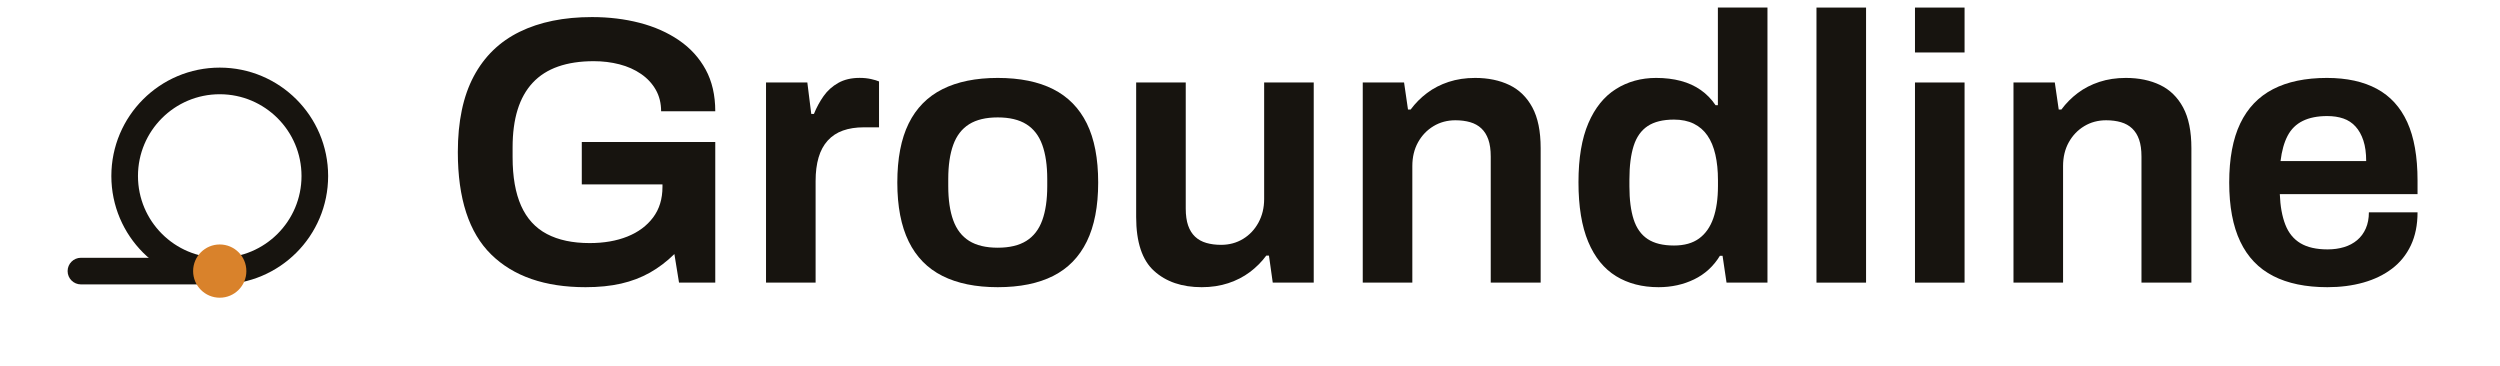
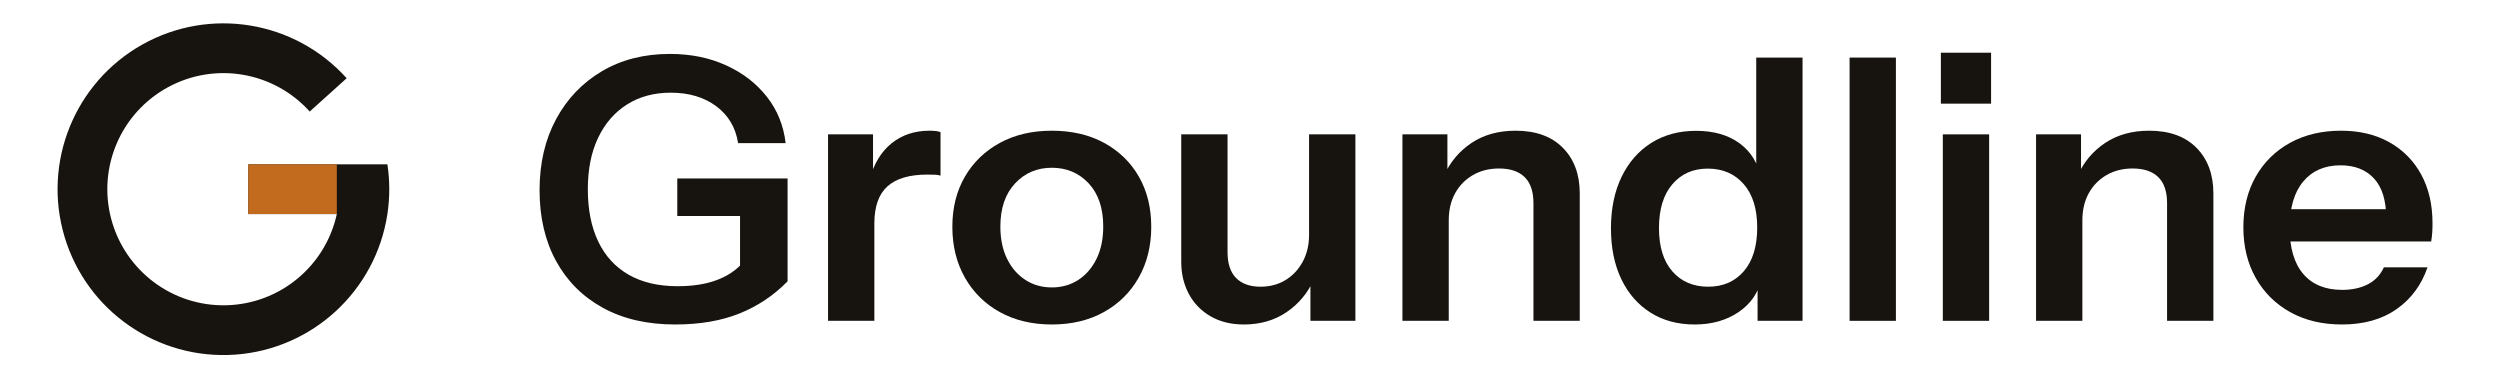
- <svg xmlns="http://www.w3.org/2000/svg" viewBox="0 0 591.6 86.4">
-   <g transform="scale(1.0)">
-     <rect x="16.00" y="61.00" width="36.00" height="6.30" rx="3.15" fill="#17140F" />
-     <circle cx="52.00" cy="41.65" r="22.50" fill="none" stroke="#17140F" stroke-width="6.30" />
-     <circle cx="52.0" cy="64.15" r="6.30" fill="#D9822B" />
+ <svg xmlns="http://www.w3.org/2000/svg" viewBox="0 0 607.8 92.0">
+   <g transform="translate(3.920,-4.400) scale(1.008)">
+     <path d="M 79.726,23.235 A 40,40 0 1 0 89.547,56.000 A 40,40 0 0 0 89.547,44.000 L 56.000,44.000 L 56.000,56.000 L 77.350,56.000 A 28,28 0 1 1 70.808,31.264 Z" fill="#17140F" />
+     <rect x="56" y="44.0" width="21.350" height="12" fill="#C26A1E" />
  </g>
-   <g transform="translate(103.65,66.88) scale(0.09,-0.09)" fill="#17140F">
-     <path transform="translate(0,0)" d="M388 -12Q227.587 -12 139.859 73.989Q52.13 159.978 52.13 343.109Q52.13 463.783 93.902 542.337Q135.674 620.891 214.772 659.554Q293.87 698.217 404.848 698.217Q471.5 698.217 530.098 683.054Q588.696 667.891 633.631 637.174Q678.566 606.456 703.783 560.13Q729 513.804 729 450.587H586.63Q586.63 482.391 572.565 507.076Q558.5 531.761 533.815 548.717Q509.13 565.674 477.163 573.956Q445.196 582.239 409.391 582.239Q356.131 582.239 315.881 568.174Q275.631 554.108 249.001 525.532Q222.37 496.956 209.251 454.587Q196.131 412.217 196.131 355.5V329.826Q196.131 252.196 218.533 201.989Q240.935 151.783 286.24 127.881Q331.544 103.979 398.696 103.979Q455.087 103.979 497.956 121.163Q540.826 138.348 565.511 171.272Q590.195 204.196 590.195 251.587V258.261H378.044V369.739H729V0H633.718L621.522 75.13Q591.413 45.565 557.087 26.228Q522.761 6.891 481.435 -2.554Q440.109 -12 388 -12Z" />
-     <path transform="translate(798,0)" d="M64.456 0V526.217H173.087L183.414 443.544H190.414Q200.74 469.087 215.892 490.533Q231.044 511.978 254.479 525.152Q277.914 538.326 310.588 538.326Q327.022 538.326 340.794 535.217Q354.566 532.109 361.566 529V408.347H321.631Q290.522 408.347 266.685 399.847Q242.848 391.347 226.674 373.51Q210.501 355.674 202.664 329.054Q194.827 302.434 194.827 267.087V0Z" />
-     <path transform="translate(1169,0)" d="M302.696 -12Q216.261 -12 157.337 17.609Q98.413 47.217 68.544 108.272Q38.674 169.326 38.674 263.109Q38.674 357.891 68.544 418.446Q98.413 479 157.337 508.609Q216.261 538.217 302.696 538.217Q390.022 538.217 448.555 508.609Q507.087 479 536.957 418.446Q566.827 357.891 566.827 263.109Q566.827 169.326 536.957 108.272Q507.087 47.217 448.555 17.609Q390.022 -12 302.696 -12ZM302.696 91.805Q349.283 91.805 377.967 109.761Q406.652 127.718 419.772 163.859Q432.891 200 432.891 253.717V272.391Q432.891 326.109 419.772 362.304Q406.652 398.5 377.967 416.456Q349.283 434.413 302.696 434.413Q256.109 434.413 227.479 416.456Q198.848 398.5 185.729 362.304Q172.609 326.109 172.609 272.391V253.717Q172.609 200 185.729 163.859Q198.848 127.718 227.479 109.761Q256.109 91.805 302.696 91.805Z" />
-     <path transform="translate(1775,0)" d="M233.087 -12Q155.13 -12 107.902 30.641Q60.674 73.283 60.674 172.631V526.217H191.044V194.848Q191.044 168.152 197.327 150.142Q203.609 132.131 215.62 120.794Q227.631 109.457 245.087 104.402Q262.544 99.348 283.892 99.348Q316.022 99.348 341.652 114.859Q367.283 130.37 382.239 157.837Q397.196 185.304 397.196 219.783V526.217H527.566V0H419.826L409.826 71.087H402.826Q384.718 46.544 359.674 27.772Q334.631 9 302.75 -1.5Q270.87 -12 233.087 -12Z" />
-     <path transform="translate(2367,0)" d="M64.456 0V526.217H173.087L183.414 455.13H190.414Q208.74 479.891 233.62 498.609Q258.501 517.326 290.272 527.772Q322.044 538.217 359.827 538.217Q411.24 538.217 449.957 519.62Q488.675 501.022 510.457 460.587Q532.24 420.152 532.24 353.587V0H400.978V331.369Q400.978 358.174 394.696 376.13Q388.413 394.087 376.402 405.424Q364.391 416.761 346.989 421.815Q329.587 426.869 308.131 426.869Q276 426.869 250.37 411.358Q224.74 395.848 209.783 368.88Q194.827 341.913 194.827 306.435V0Z" />
-     <path transform="translate(2960,0)" d="M249.196 -12Q184.544 -12 137.217 17.163Q89.891 46.326 64.283 107.38Q38.674 168.435 38.674 264.109Q38.674 358.783 64.728 419.337Q90.783 479.891 137.217 509.054Q183.652 538.217 242.957 538.217Q278.087 538.217 307.707 530.38Q337.326 522.544 360.272 506.37Q383.217 490.196 399.109 466.522H405.217V723.217H535.588V0H427.957L417.522 70.544H410.522Q385.196 29.109 342.75 8.554Q300.304 -12 249.196 -12ZM289.805 97.566Q330.609 97.566 355.902 116.131Q381.196 134.696 393.315 169.555Q405.435 204.413 405.435 254.13V269.304Q405.435 306.565 398.652 336.424Q391.87 366.282 377.804 386.685Q363.739 407.087 341.837 417.869Q319.935 428.652 289.805 428.652Q246.326 428.652 220.642 411.641Q194.957 394.63 183.783 359.598Q172.609 324.565 172.609 271.283V253.043Q172.609 200.652 183.783 166.065Q194.957 131.479 220.642 114.522Q246.326 97.566 289.805 97.566Z" />
-     <path transform="translate(3560,0)" d="M64.456 0V723.217H194.827V0Z" />
-     <path transform="translate(3819,0)" d="M64.456 605.152V723.217H194.827V605.152ZM64.456 0V526.217H194.827V0Z" />
-     <path transform="translate(4078,0)" d="M64.456 0V526.217H173.087L183.414 455.13H190.414Q208.74 479.891 233.62 498.609Q258.501 517.326 290.272 527.772Q322.044 538.217 359.827 538.217Q411.24 538.217 449.957 519.62Q488.675 501.022 510.457 460.587Q532.24 420.152 532.24 353.587V0H400.978V331.369Q400.978 358.174 394.696 376.13Q388.413 394.087 376.402 405.424Q364.391 416.761 346.989 421.815Q329.587 426.869 308.131 426.869Q276 426.869 250.37 411.358Q224.74 395.848 209.783 368.88Q194.827 341.913 194.827 306.435V0Z" />
-     <path transform="translate(4671,0)" d="M296.87 -12Q211.674 -12 154.207 17.5Q96.739 47 67.707 108.0Q38.674 169 38.674 263.109Q38.674 357.891 67.652 418.446Q96.631 479 153.772 508.609Q210.913 538.217 295.566 538.217Q373.631 538.217 426.761 509.609Q479.892 481 506.87 421.783Q533.849 362.565 533.849 268.456V232.674H171.718Q173.501 185.087 186.229 152.402Q198.957 119.718 226.022 103.544Q253.087 87.37 297.326 87.37Q320.761 87.37 340.598 93.37Q360.435 99.37 375.055 111.652Q389.674 123.935 397.794 142.391Q405.913 160.848 405.913 184.87H533.849Q533.849 135.196 516.294 98.087Q498.74 60.978 466.751 36.707Q434.762 12.435 391.512 0.217Q348.261 -12 296.87 -12ZM173.609 319.544H398.805Q398.805 351.239 391.468 373.533Q384.131 395.826 370.848 410.445Q357.566 425.065 338.837 431.511Q320.109 437.956 296.435 437.956Q258.087 437.956 232.077 425.174Q206.066 412.391 192.283 386.206Q178.501 360.022 173.609 319.544Z" />
+   <g transform="translate(127.920,78.000) scale(0.08889,-0.08889)" fill="#17140F">
+     <path transform="translate(0.00,0.00)" d="M407.333 -10Q292.666 -10 209.666 35.667Q126.666 81.333 81.666 163.833Q36.666 246.333 36.666 357.333Q36.666 467.667 81.833 551.5Q127 635.333 207.166 682.667Q287.333 730 393 730Q478.667 730 547.167 698.667Q615.667 667.333 658.5 612.667Q701.334 558 709.667 486H579.666Q569.666 549.999 519.833 586.999Q470 623.999 395.333 623.999Q327 623.999 276.001 591.833Q225.001 559.666 196.834 500.666Q168.668 441.667 168.668 360Q168.668 276.334 197.168 216.834Q225.667 157.334 280.5 126.001Q335.334 94.668 414.333 94.668Q474.667 94.668 518.666 110.501Q562.666 126.334 590.333 156.667L715.001 108Q658.001 50 583.167 20Q508.334 -10 407.333 -10ZM584.999 108V317.666L615.999 286.666H413.333V389.334H715.001V108Z" />
+     <path transform="translate(759.00,0.00)" d="M66.666 0V510H189.668V386.667H193.334V0ZM193.334 266 180.334 387Q198.334 452 241.001 486.0Q283.667 520 344.334 520Q365.334 520 374.334 516V396.999Q369.334 398.999 360.334 399.499Q351.334 399.999 338.334 399.999Q265.001 399.999 229.168 367.832Q193.334 335.666 193.334 266Z" />
+     <path transform="translate(1139.00,0.00)" d="M298.667 -10Q217.667 -10 156.333 24Q95 58 60.833 118.5Q26.666 179 26.666 257Q26.666 335.333 61 394.333Q95.333 453.333 156.5 486.667Q217.667 520 298.667 520Q380.667 520 441.834 486.667Q503.001 453.333 536.834 394.333Q570.667 335.333 570.667 257Q570.667 179 536.501 118.5Q502.334 58 441.167 24Q380 -10 298.667 -10ZM298.667 91.334Q339.333 91.334 371 111.834Q402.666 132.334 420.999 169.667Q439.333 207 439.333 258Q439.333 333.333 399.5 375.999Q359.666 418.666 298.667 418.666Q238.001 418.666 198.001 375.666Q158.001 332.666 158.001 258Q158.001 207 176.334 169.667Q194.668 132.334 226.501 111.834Q258.334 91.334 298.667 91.334Z" />
+     <path transform="translate(1731.00,0.00)" d="M232 -10Q179.333 -10 140.666 12.5Q102 35 81.333 73.833Q60.666 112.667 60.666 161.667V510H187.334V188Q187.334 140.667 210.834 117.001Q234.334 93.334 277.334 93.334Q316 93.334 345.667 111.334Q375.333 129.334 392.833 161.501Q410.333 193.667 410.333 235.333L423.333 113Q398.333 57.333 348.666 23.667Q299 -10 232 -10ZM413.999 0V120H410.333V510H537.001V0Z" />
+     <path transform="translate(2330.00,0.00)" d="M66.666 0V510H189.668V390H193.334V0ZM424.999 0V322Q424.999 369.333 401 392.999Q377 416.666 330.667 416.666Q290.667 416.666 259.501 398.666Q228.334 380.666 210.834 348.999Q193.334 317.333 193.334 274.667L180.334 397Q205.668 453.333 255.834 486.667Q306.001 520 376.001 520Q459.334 520 505.501 473.167Q551.667 426.333 551.667 348.333V0Z" />
+     <path transform="translate(2937.00,0.00)" d="M430.999 0V115L440.999 112.667Q428 56.667 378.166 23.333Q328.333 -10 259 -10Q189.333 -10 137.833 22.667Q86.333 55.333 58.166 114.333Q30 173.333 30 253Q30 333.667 59 393.667Q88 453.667 140.333 486.667Q192.666 519.667 262.666 519.667Q335.333 519.667 382 485.333Q428.666 451 439.999 390.333L427.333 389V720H554.001V0ZM296 93.334Q357 93.334 393.5 135.834Q429.999 178.334 429.999 255.333Q429.999 331.666 393 373.999Q356 416.332 294.667 416.332Q234.667 416.332 198.001 373.666Q161.334 331 161.334 253.667Q161.334 177 198.001 135.167Q234.667 93.334 296 93.334Z" />
+     <path transform="translate(3553.00,0.00)" d="M66.666 0V720H193.334V0Z" />
+     <path transform="translate(3808.00,0.00)" d="M66.666 0V510H193.334V0ZM61.333 593.999V733.334H198.668V593.999Z" />
+     <path transform="translate(4063.00,0.00)" d="M66.666 0V510H189.668V390H193.334V0ZM424.999 0V322Q424.999 369.333 401 392.999Q377 416.666 330.667 416.666Q290.667 416.666 259.501 398.666Q228.334 380.666 210.834 348.999Q193.334 317.333 193.334 274.667L180.334 397Q205.668 453.333 255.834 486.667Q306.001 520 376.001 520Q459.334 520 505.501 473.167Q551.667 426.333 551.667 348.333V0Z" />
+     <path transform="translate(4670.00,0.00)" d="M296.334 -10Q215.333 -10 154.667 23.833Q94 57.667 60.333 117.667Q26.666 177.667 26.666 255.667Q26.666 334.333 60.166 393.833Q93.666 453.333 154 486.667Q214.333 520 293.667 520Q370 520 426.167 488.333Q482.334 456.667 513.167 400Q544.001 343.333 544.001 266.667Q544.001 252.666 543.167 240.666Q542.334 228.666 540.334 217H105.333V305.334H443.332L417.332 281.001Q417.332 353 384.166 389.166Q351 425.333 292.333 425.333Q227.667 425.333 190.501 381.166Q153.334 337 153.334 254Q153.334 171.667 190.501 128.167Q227.667 84.667 297 84.667Q337.333 84.667 367 99.834Q396.666 115 410.999 146.333H530.334Q505.334 73.667 445.501 31.833Q385.667 -10 296.334 -10Z" />
  </g>
</svg>
